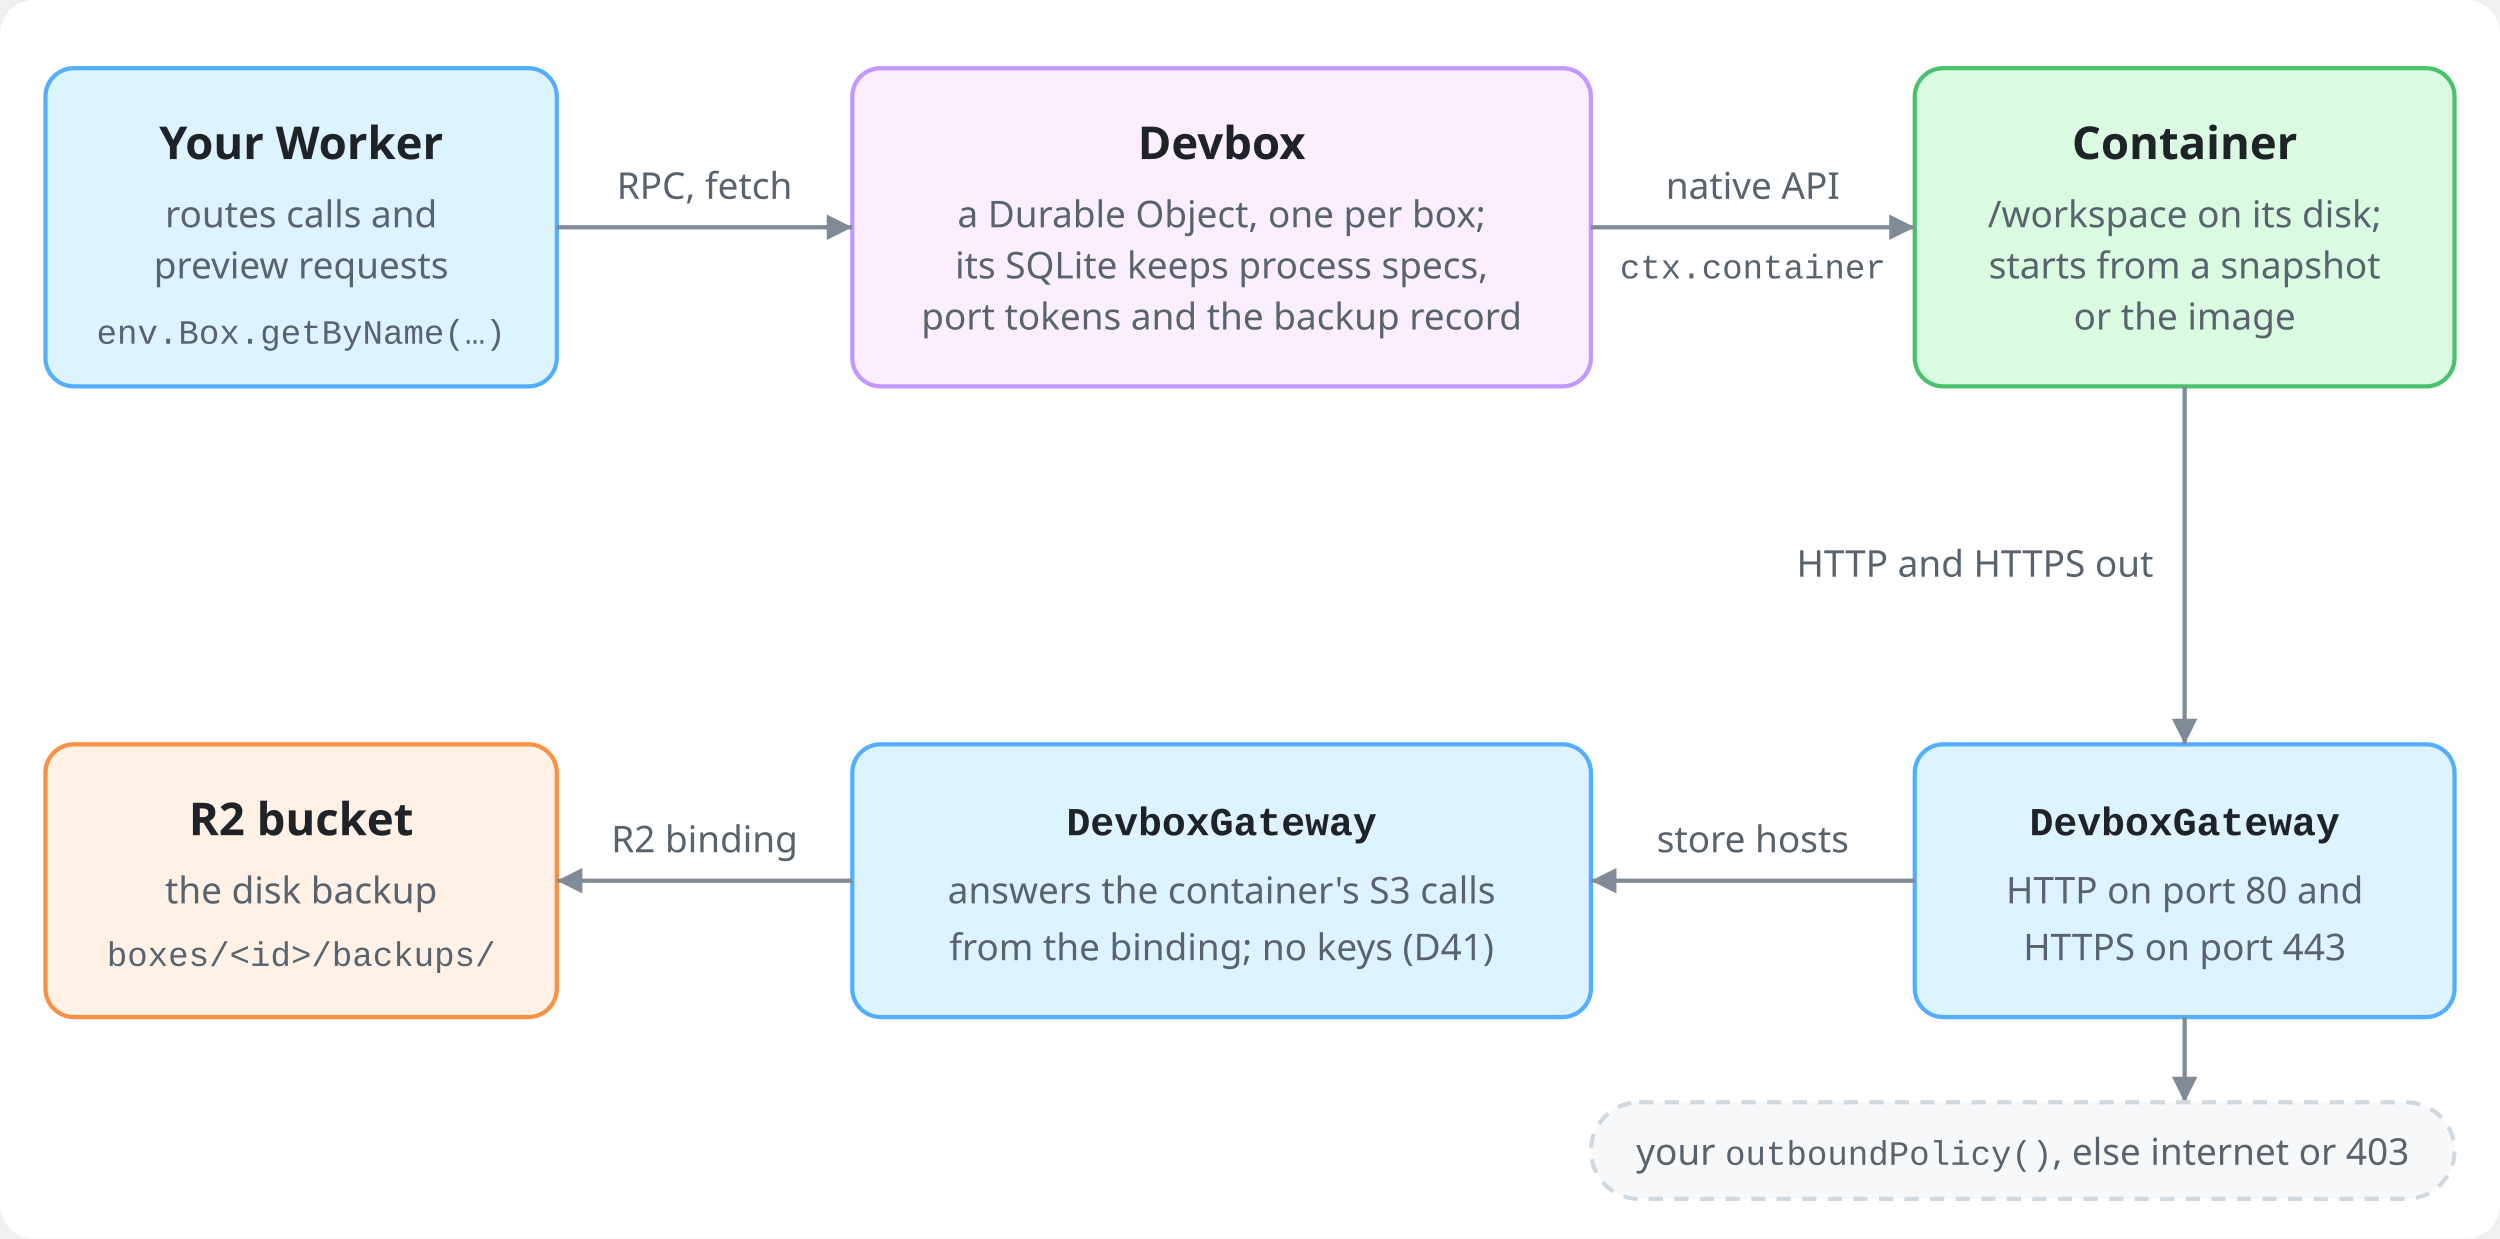
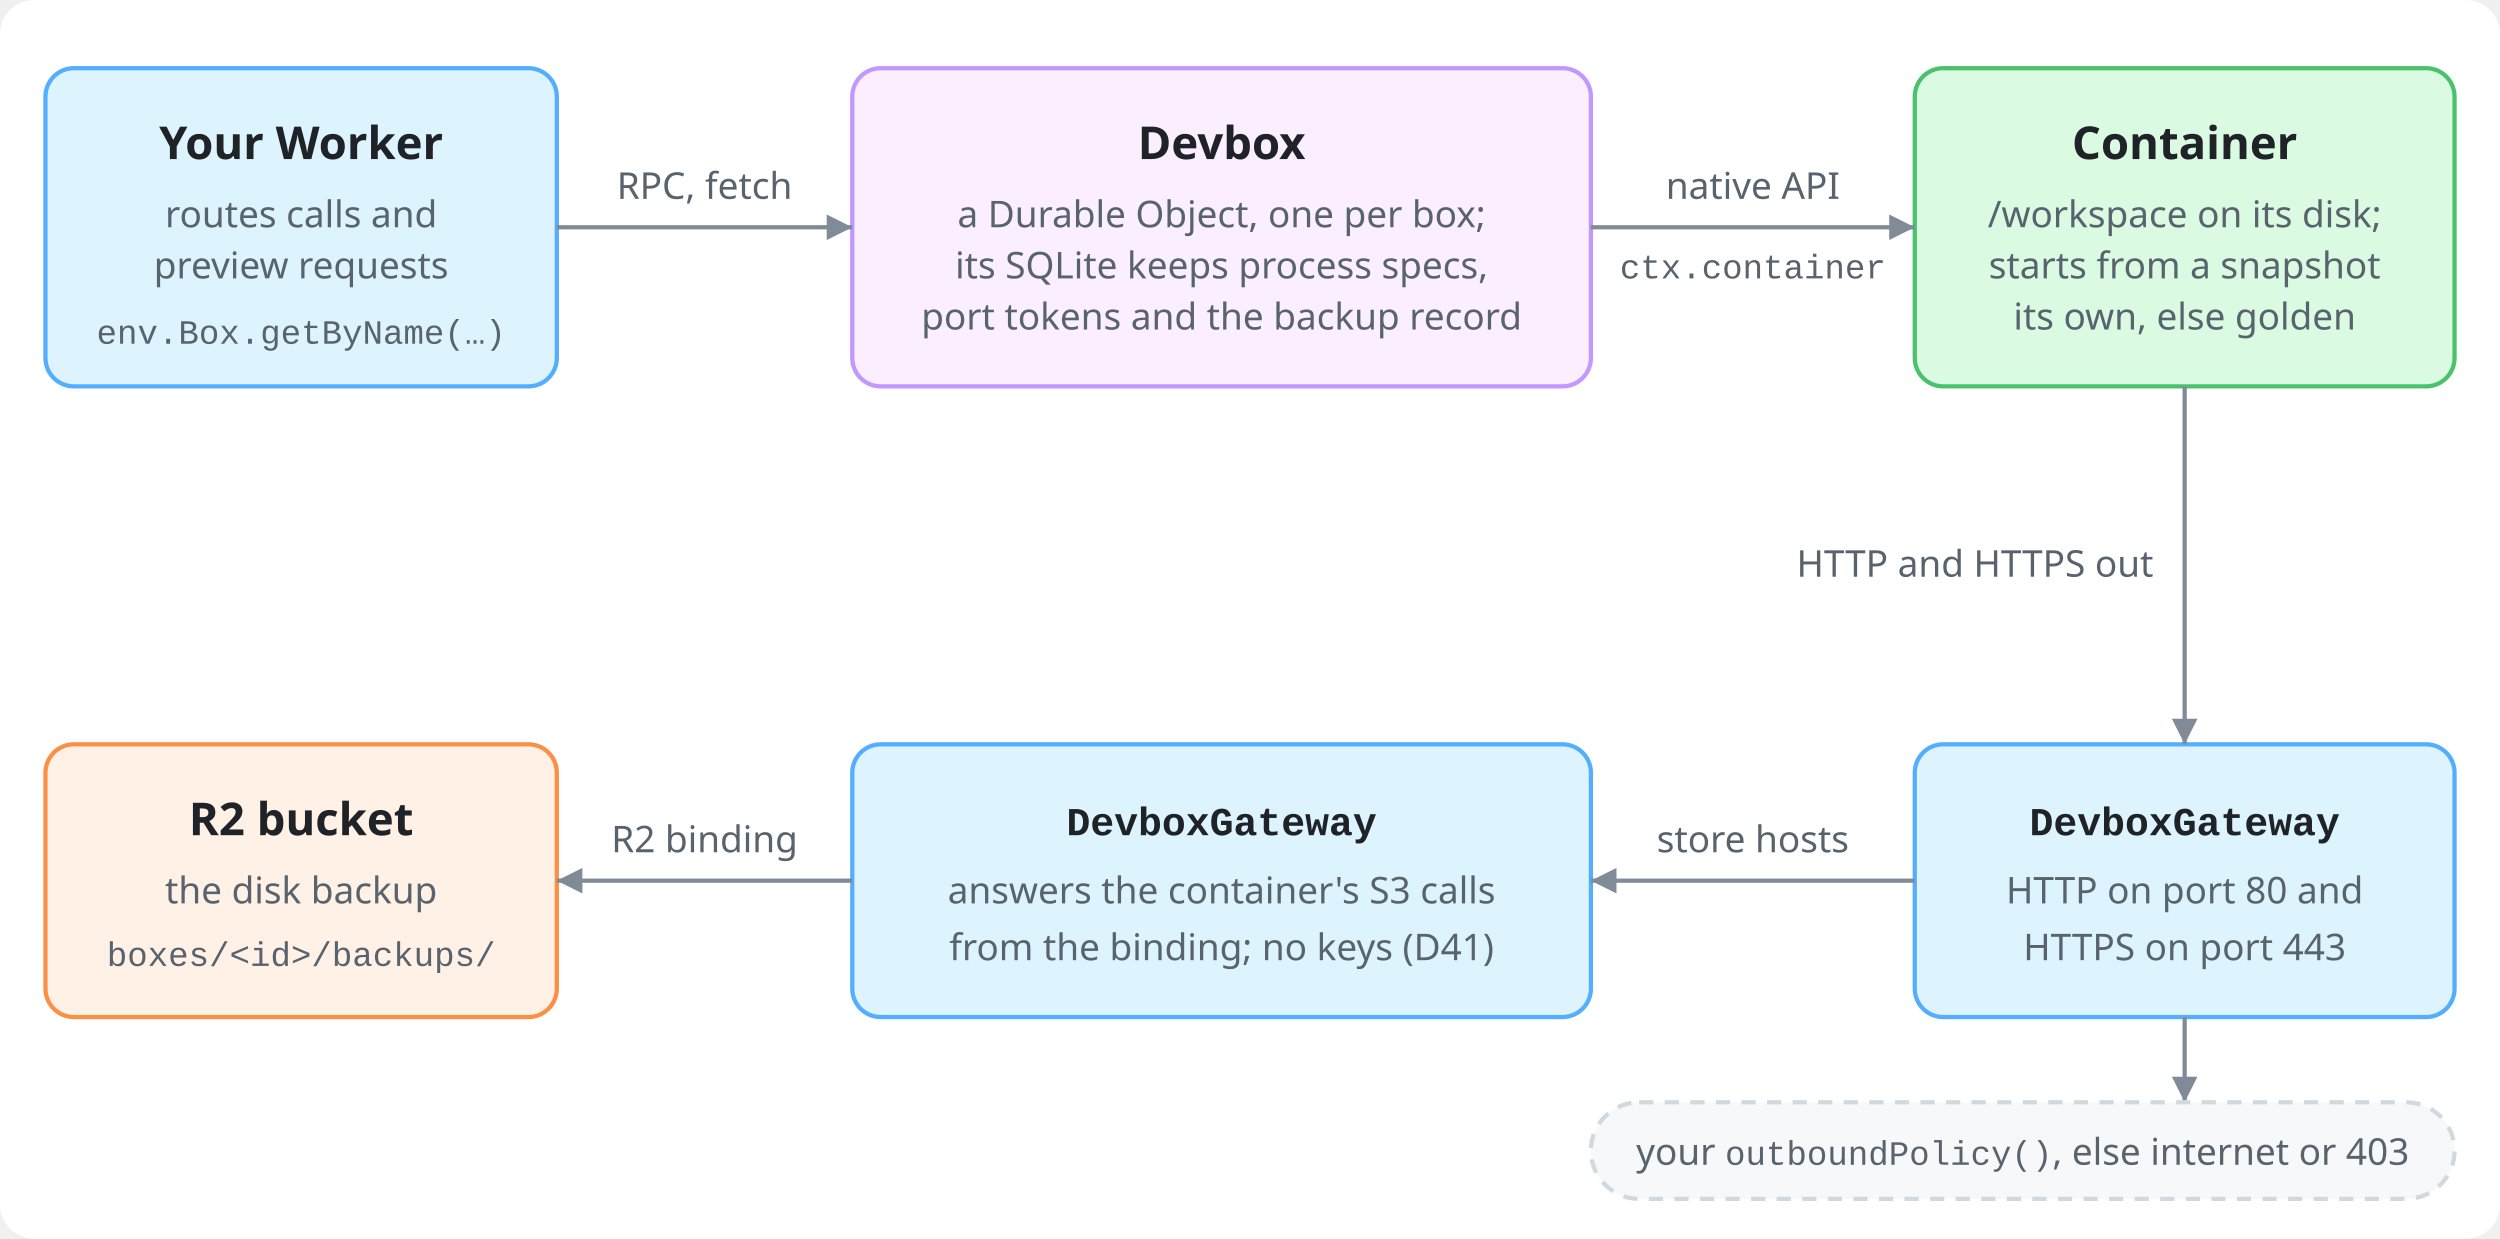
<svg xmlns="http://www.w3.org/2000/svg" width="880" height="436" viewBox="0 0 880 436" role="img" aria-labelledby="title">
  <style>
    .bg { fill: #ffffff; }
    text { font-family: -apple-system, BlinkMacSystemFont, "Segoe UI", "Noto Sans", Helvetica, Arial, sans-serif; }
    .t { font-size: 16px; font-weight: 600; fill: #1f2328; }
    .s { font-size: 13px; fill: #59636e; }
    .c { font-family: ui-monospace, SFMono-Regular, "SF Mono", Menlo, Consolas, "Liberation Mono", monospace; font-size: 12px; fill: #59636e; }
    .ct { font-family: ui-monospace, SFMono-Regular, "SF Mono", Menlo, Consolas, "Liberation Mono", monospace; font-size: 14px; font-weight: 600; fill: #1f2328; }
    .line { stroke: #818b98; stroke-width: 1.5; fill: none; }
    .head { fill: #818b98; }
    .blue { fill: #ddf4ff; stroke: #54aeff; stroke-width: 1.5; }
    .purple { fill: #fbefff; stroke: #c297ff; stroke-width: 1.5; }
    .green { fill: #dafbe1; stroke: #4ac26b; stroke-width: 1.5; }
    .orange { fill: #fff1e5; stroke: #fb8f44; stroke-width: 1.5; }
    .gray { fill: #f6f8fa; stroke: #d1d9e0; stroke-width: 1.5; stroke-dasharray: 5 4; }
    @media (prefers-color-scheme: dark) {
      .bg { fill: #0d1117; }
      .t, .ct { fill: #f0f6fc; }
      .s, .c { fill: #9198a1; }
      .line { stroke: #6e7681; }
      .head { fill: #6e7681; }
      .blue { fill: #132339; stroke: #4493f8; }
      .purple { fill: #252139; stroke: #ab7df8; }
      .green { fill: #12261e; stroke: #3fb950; }
      .orange { fill: #2c1f1a; stroke: #db6d28; }
      .gray { fill: #171b22; stroke: #3d444d; }
    }
  </style>
  <defs>
    <marker id="arrow" viewBox="0 0 10 10" refX="10" refY="5" markerWidth="9" markerHeight="9" markerUnits="userSpaceOnUse" orient="auto-start-reverse">
      <path class="head" d="M0,0 L10,5 L0,10 z" />
    </marker>
  </defs>
  <rect class="bg" width="880" height="436" rx="12" />
  <rect class="blue" x="16" y="24" width="180" height="112" rx="10" />
  <text class="t" x="106" y="56" text-anchor="middle">Your Worker</text>
  <text class="s" x="106" y="80" text-anchor="middle">routes calls and</text>
  <text class="s" x="106" y="98" text-anchor="middle">preview requests</text>
  <text class="c" x="106" y="121" text-anchor="middle">env.Box.getByName(…)</text>
  <rect class="purple" x="300" y="24" width="260" height="112" rx="10" />
  <text class="t" x="430" y="56" text-anchor="middle">Devbox</text>
  <text class="s" x="430" y="80" text-anchor="middle">a Durable Object, one per box;</text>
  <text class="s" x="430" y="98" text-anchor="middle">its SQLite keeps process specs,</text>
  <text class="s" x="430" y="116" text-anchor="middle">port tokens and the backup record</text>
  <rect class="green" x="674" y="24" width="190" height="112" rx="10" />
  <text class="t" x="769" y="56" text-anchor="middle">Container</text>
  <text class="s" x="769" y="80" text-anchor="middle">/workspace on its disk;</text>
  <text class="s" x="769" y="98" text-anchor="middle">starts from a snapshot</text>
-   <text class="s" x="769" y="116" text-anchor="middle">or the image</text>
+   <text class="s" x="769" y="116" text-anchor="middle">its own, else golden</text>
  <line class="line" x1="196" y1="80" x2="300" y2="80" marker-end="url(#arrow)" />
  <text class="s" x="248" y="70" text-anchor="middle">RPC, fetch</text>
  <line class="line" x1="560" y1="80" x2="674" y2="80" marker-end="url(#arrow)" />
  <text class="s" x="617" y="70" text-anchor="middle">native API</text>
  <text class="c" x="617" y="98" text-anchor="middle">ctx.container</text>
  <rect class="orange" x="16" y="262" width="180" height="96" rx="10" />
  <text class="t" x="106" y="294" text-anchor="middle">R2 bucket</text>
  <text class="s" x="106" y="318" text-anchor="middle">the disk backup</text>
  <text class="c" x="106" y="340" text-anchor="middle">boxes/&lt;id&gt;/backups/</text>
  <rect class="blue" x="300" y="262" width="260" height="96" rx="10" />
  <text class="ct" x="430" y="294" text-anchor="middle">DevboxGateway</text>
  <text class="s" x="430" y="318" text-anchor="middle">answers the container's S3 calls</text>
  <text class="s" x="430" y="338" text-anchor="middle">from the binding; no keys (D41)</text>
  <rect class="blue" x="674" y="262" width="190" height="96" rx="10" />
  <text class="ct" x="769" y="294" text-anchor="middle">DevboxGateway</text>
  <text class="s" x="769" y="318" text-anchor="middle">HTTP on port 80 and</text>
  <text class="s" x="769" y="338" text-anchor="middle">HTTPS on port 443</text>
  <line class="line" x1="769" y1="136" x2="769" y2="262" marker-end="url(#arrow)" />
  <text class="s" x="758" y="203" text-anchor="end">HTTP and HTTPS out</text>
  <line class="line" x1="674" y1="310" x2="560" y2="310" marker-end="url(#arrow)" />
  <text class="s" x="617" y="300" text-anchor="middle">store hosts</text>
  <line class="line" x1="300" y1="310" x2="196" y2="310" marker-end="url(#arrow)" />
  <text class="s" x="248" y="300" text-anchor="middle">R2 binding</text>
  <line class="line" x1="769" y1="358" x2="769" y2="388" marker-end="url(#arrow)" />
  <rect class="gray" x="560" y="388" width="304" height="34" rx="17" />
  <text class="s" x="712" y="410" text-anchor="middle">your <tspan class="c">outboundPolicy()</tspan>, else internet or 403</text>
</svg>
